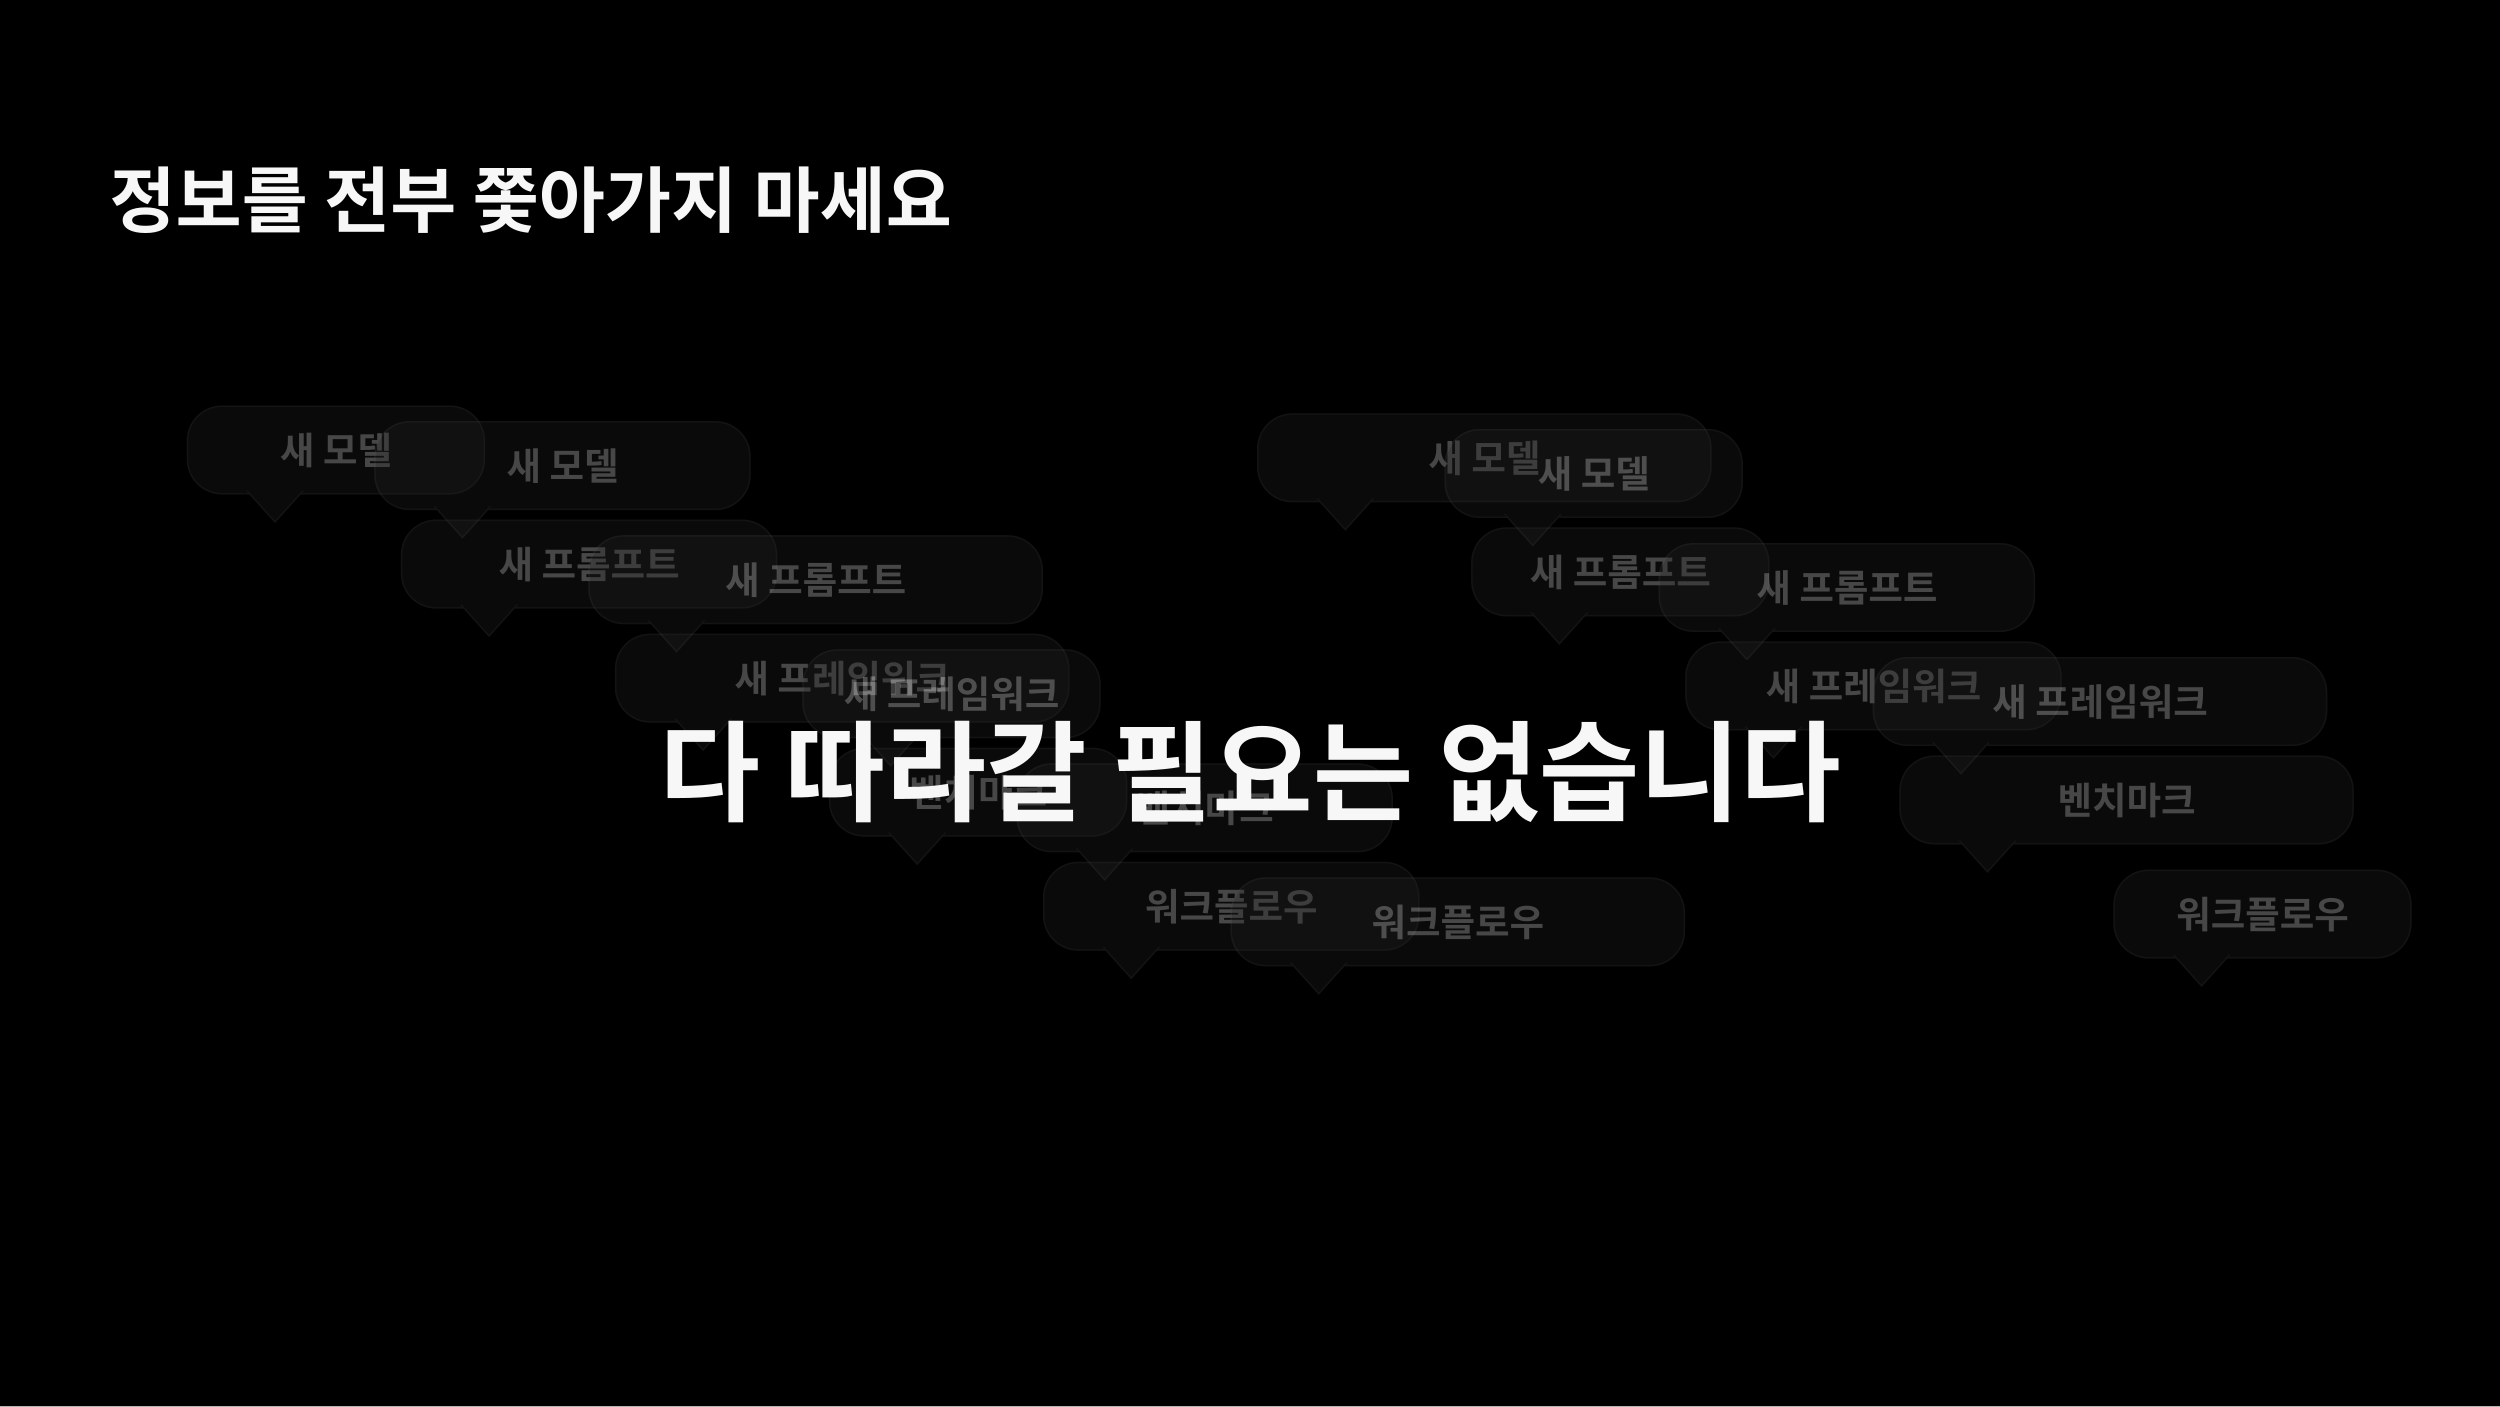
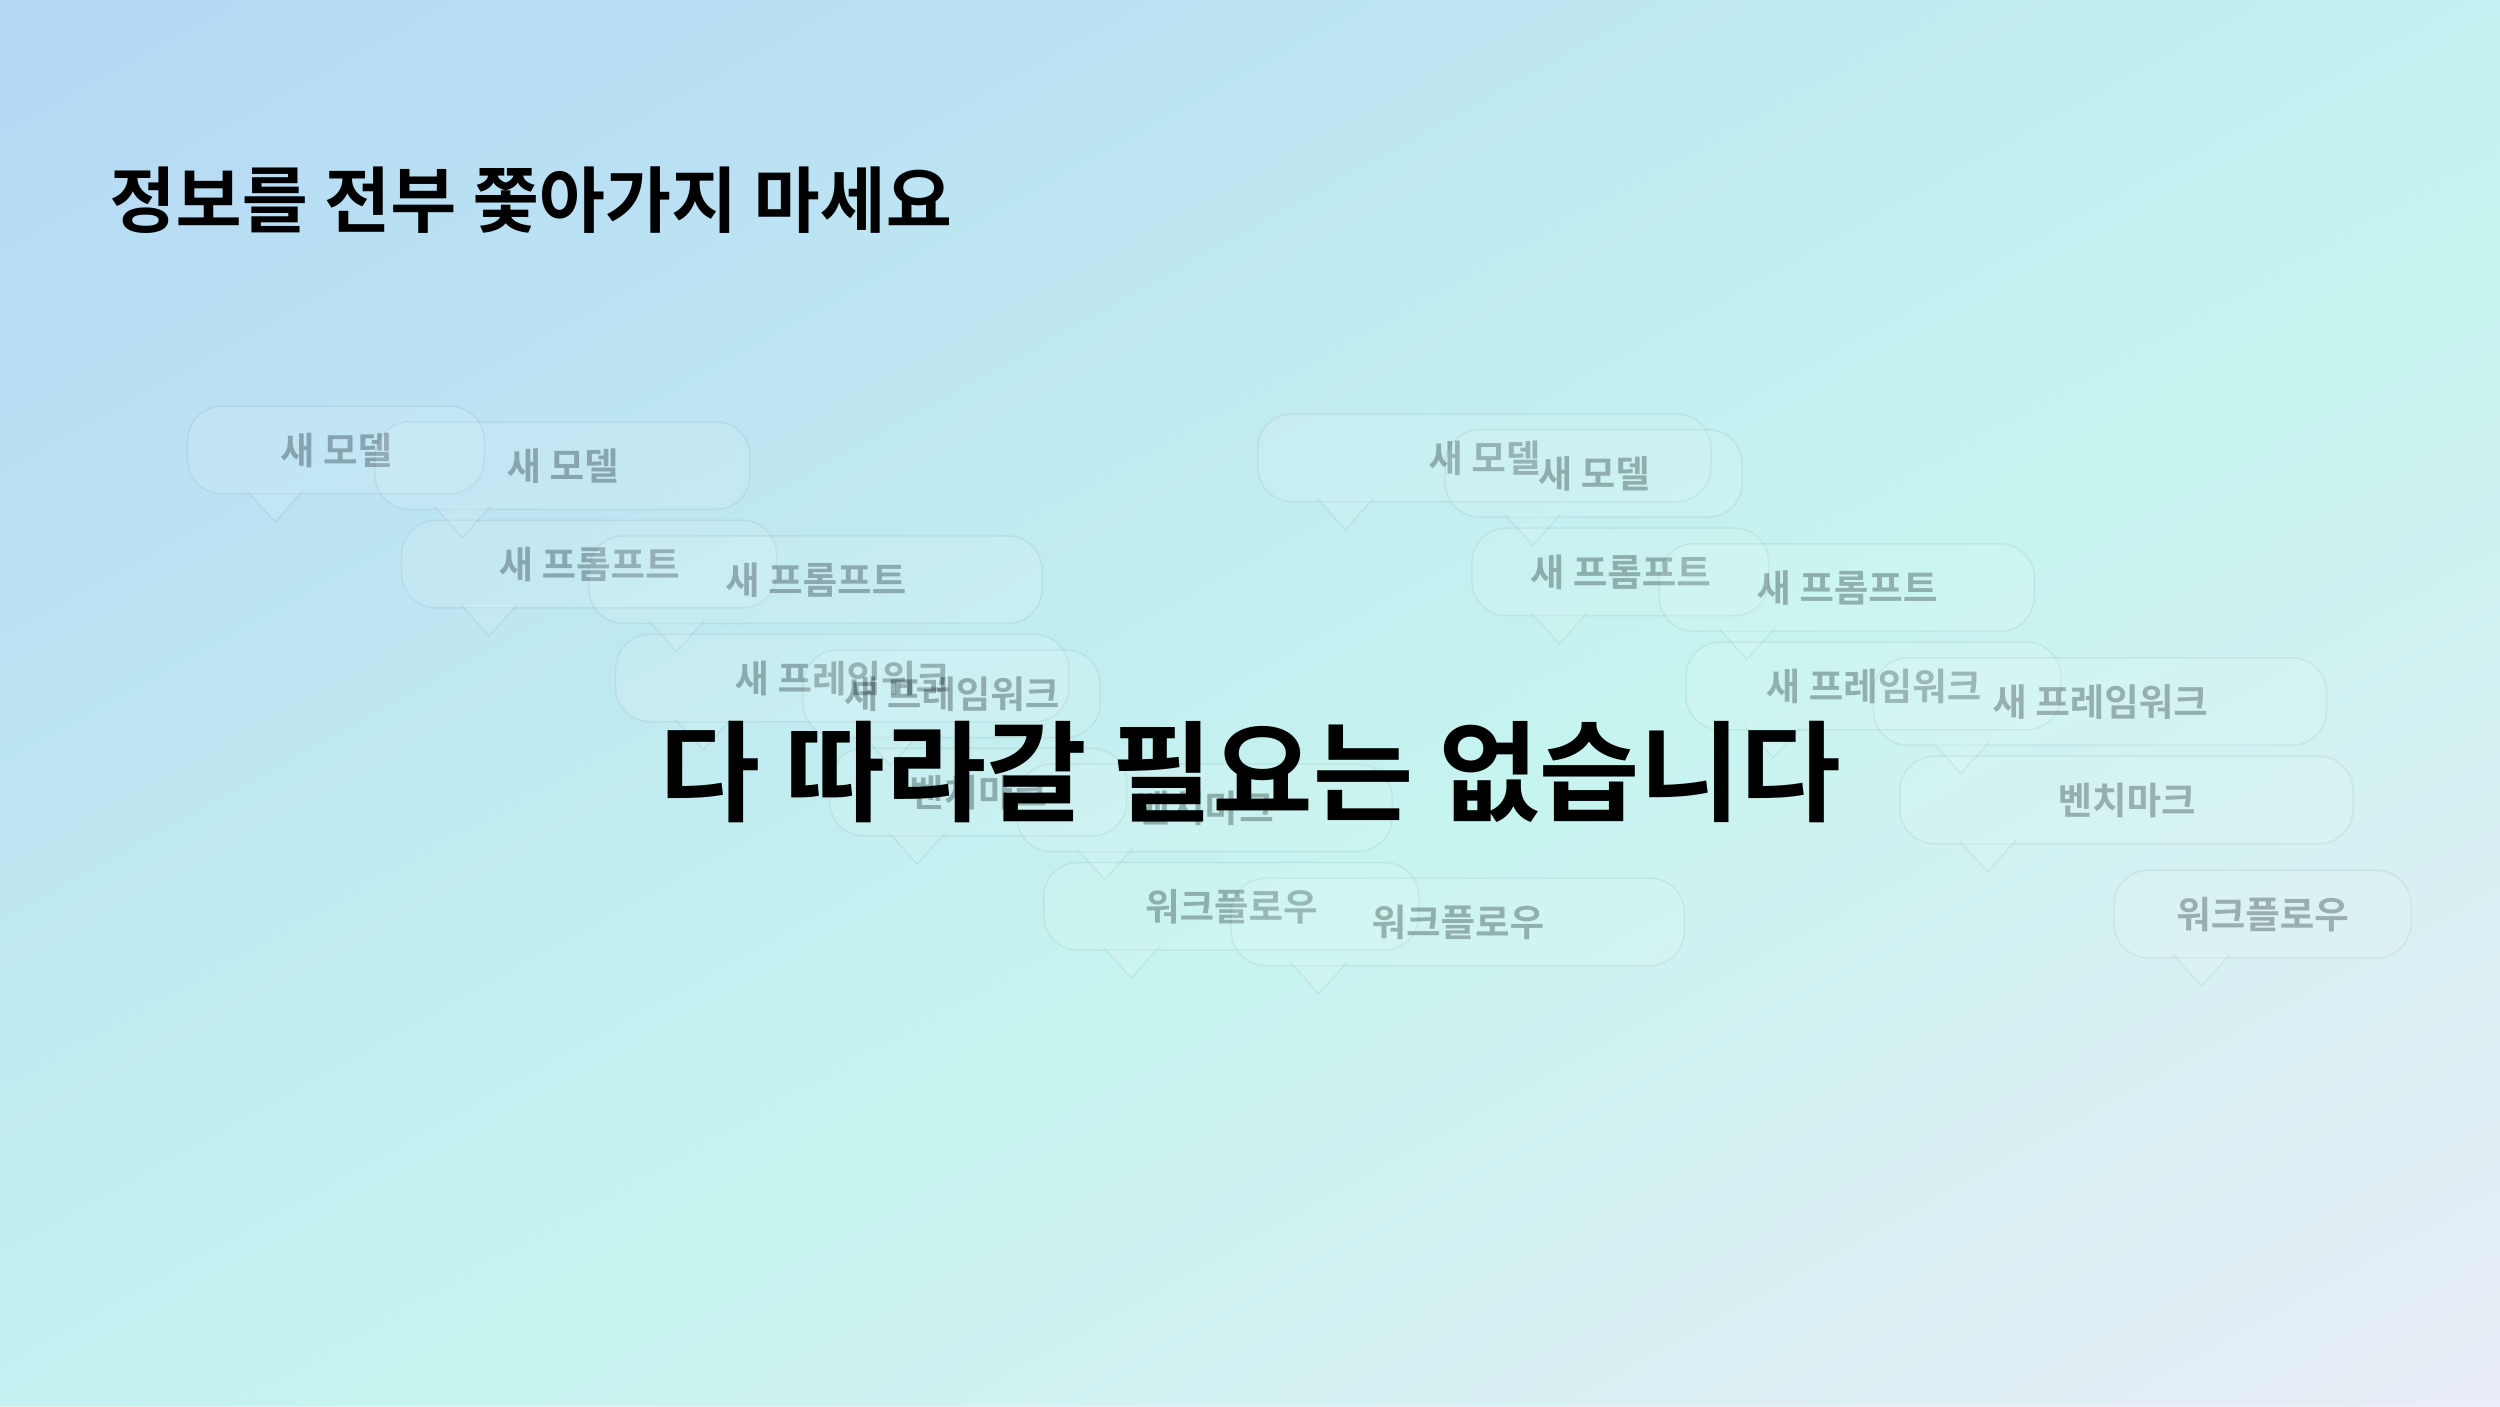
<svg xmlns="http://www.w3.org/2000/svg" width="1600" height="900" viewBox="0 0 1600 900">
  <defs>
    <linearGradient id="cover" x1="0" y1="0" x2="1" y2="1">
      <stop stop-color="#b4d7f5" />
      <stop offset=".58" stop-color="#c6f4ef" />
      <stop offset="1" stop-color="#e9edf7" />
    </linearGradient>
-     <filter id="soft">
-       <feGaussianBlur stdDeviation="10" />
-     </filter>
  </defs>
-   <rect width="1600" height="900" fill="#000000" />
-   <text x="70" y="145" fill="#f7f7f7" font-size="46" font-weight="850" text-anchor="start" font-family="Pretendard, Apple SD Gothic Neo, Arial, sans-serif" letter-spacing="0">정보를 전부 쫓아가지 마세요</text>
+   <rect width="1600" height="900" fill="url(#cover)" />
+   <text x="70" y="145" fill="#000" font-size="46" font-weight="850" text-anchor="start" font-family="Pretendard, Apple SD Gothic Neo, Arial, sans-serif" letter-spacing="0">정보를 전부 쫓아가지 마세요</text>
  <g opacity="0.28">
-     <rect x="120" y="260" width="190" height="56" rx="22" fill="#242424" stroke="#454545" />
-     <path d="M158 314 l18 20 l18 -20" fill="#242424" stroke="#454545" />
-     <text x="215" y="297" fill="#fff" font-size="24" font-weight="750" text-anchor="middle" font-family="Pretendard, Apple SD Gothic Neo, Arial">새 모델</text>
+     <rect x="120" y="260" width="190" height="56" rx="22" fill="rgba(255,255,255,.32)" stroke="rgba(0,0,0,.2)" />
+     <path d="M158 314 l18 20 l18 -20" fill="rgba(255,255,255,.32)" stroke="rgba(0,0,0,.2)" />
+     <text x="215" y="297" fill="#000" font-size="24" font-weight="750" text-anchor="middle" font-family="Pretendard, Apple SD Gothic Neo, Arial">새 모델</text>
  </g>
  <g opacity="0.28">
-     <rect x="257" y="333" width="240" height="56" rx="22" fill="#242424" stroke="#454545" />
-     <path d="M295 387 l18 20 l18 -20" fill="#242424" stroke="#454545" />
-     <text x="377" y="370" fill="#fff" font-size="24" font-weight="750" text-anchor="middle" font-family="Pretendard, Apple SD Gothic Neo, Arial">새 프롬프트</text>
+     <rect x="257" y="333" width="240" height="56" rx="22" fill="rgba(255,255,255,.32)" stroke="rgba(0,0,0,.2)" />
+     <path d="M295 387 l18 20 l18 -20" fill="rgba(255,255,255,.32)" stroke="rgba(0,0,0,.2)" />
+     <text x="377" y="370" fill="#000" font-size="24" font-weight="750" text-anchor="middle" font-family="Pretendard, Apple SD Gothic Neo, Arial">새 프롬프트</text>
  </g>
  <g opacity="0.28">
-     <rect x="394" y="406" width="290" height="56" rx="22" fill="#242424" stroke="#454545" />
-     <path d="M432 460 l18 20 l18 -20" fill="#242424" stroke="#454545" />
-     <text x="539" y="443" fill="#fff" font-size="24" font-weight="750" text-anchor="middle" font-family="Pretendard, Apple SD Gothic Neo, Arial">새 프레임워크</text>
+     <rect x="394" y="406" width="290" height="56" rx="22" fill="rgba(255,255,255,.32)" stroke="rgba(0,0,0,.2)" />
+     <path d="M432 460 l18 20 l18 -20" fill="rgba(255,255,255,.32)" stroke="rgba(0,0,0,.2)" />
+     <text x="539" y="443" fill="#000" font-size="24" font-weight="750" text-anchor="middle" font-family="Pretendard, Apple SD Gothic Neo, Arial">새 프레임워크</text>
  </g>
  <g opacity="0.28">
-     <rect x="531" y="479" width="190" height="56" rx="22" fill="#242424" stroke="#454545" />
-     <path d="M569 533 l18 20 l18 -20" fill="#242424" stroke="#454545" />
-     <text x="626" y="516" fill="#fff" font-size="24" font-weight="750" text-anchor="middle" font-family="Pretendard, Apple SD Gothic Neo, Arial">벤치마크</text>
+     <rect x="531" y="479" width="190" height="56" rx="22" fill="rgba(255,255,255,.32)" stroke="rgba(0,0,0,.2)" />
+     <path d="M569 533 l18 20 l18 -20" fill="rgba(255,255,255,.32)" stroke="rgba(0,0,0,.2)" />
+     <text x="626" y="516" fill="#000" font-size="24" font-weight="750" text-anchor="middle" font-family="Pretendard, Apple SD Gothic Neo, Arial">벤치마크</text>
  </g>
  <g opacity="0.28">
-     <rect x="668" y="552" width="240" height="56" rx="22" fill="#242424" stroke="#454545" />
-     <path d="M706 606 l18 20 l18 -20" fill="#242424" stroke="#454545" />
-     <text x="788" y="589" fill="#fff" font-size="24" font-weight="750" text-anchor="middle" font-family="Pretendard, Apple SD Gothic Neo, Arial">워크플로우</text>
+     <rect x="668" y="552" width="240" height="56" rx="22" fill="rgba(255,255,255,.32)" stroke="rgba(0,0,0,.2)" />
+     <path d="M706 606 l18 20 l18 -20" fill="rgba(255,255,255,.32)" stroke="rgba(0,0,0,.2)" />
+     <text x="788" y="589" fill="#000" font-size="24" font-weight="750" text-anchor="middle" font-family="Pretendard, Apple SD Gothic Neo, Arial">워크플로우</text>
  </g>
  <g opacity="0.28">
-     <rect x="805" y="265" width="290" height="56" rx="22" fill="#242424" stroke="#454545" />
-     <path d="M843 319 l18 20 l18 -20" fill="#242424" stroke="#454545" />
-     <text x="950" y="302" fill="#fff" font-size="24" font-weight="750" text-anchor="middle" font-family="Pretendard, Apple SD Gothic Neo, Arial">새 모델</text>
+     <rect x="805" y="265" width="290" height="56" rx="22" fill="rgba(255,255,255,.32)" stroke="rgba(0,0,0,.2)" />
+     <path d="M843 319 l18 20 l18 -20" fill="rgba(255,255,255,.32)" stroke="rgba(0,0,0,.2)" />
+     <text x="950" y="302" fill="#000" font-size="24" font-weight="750" text-anchor="middle" font-family="Pretendard, Apple SD Gothic Neo, Arial">새 모델</text>
  </g>
  <g opacity="0.28">
-     <rect x="942" y="338" width="190" height="56" rx="22" fill="#242424" stroke="#454545" />
-     <path d="M980 392 l18 20 l18 -20" fill="#242424" stroke="#454545" />
-     <text x="1037" y="375" fill="#fff" font-size="24" font-weight="750" text-anchor="middle" font-family="Pretendard, Apple SD Gothic Neo, Arial">새 프롬프트</text>
+     <rect x="942" y="338" width="190" height="56" rx="22" fill="rgba(255,255,255,.32)" stroke="rgba(0,0,0,.2)" />
+     <path d="M980 392 l18 20 l18 -20" fill="rgba(255,255,255,.32)" stroke="rgba(0,0,0,.2)" />
+     <text x="1037" y="375" fill="#000" font-size="24" font-weight="750" text-anchor="middle" font-family="Pretendard, Apple SD Gothic Neo, Arial">새 프롬프트</text>
  </g>
  <g opacity="0.28">
-     <rect x="1079" y="411" width="240" height="56" rx="22" fill="#242424" stroke="#454545" />
-     <path d="M1117 465 l18 20 l18 -20" fill="#242424" stroke="#454545" />
-     <text x="1199" y="448" fill="#fff" font-size="24" font-weight="750" text-anchor="middle" font-family="Pretendard, Apple SD Gothic Neo, Arial">새 프레임워크</text>
+     <rect x="1079" y="411" width="240" height="56" rx="22" fill="rgba(255,255,255,.32)" stroke="rgba(0,0,0,.2)" />
+     <path d="M1117 465 l18 20 l18 -20" fill="rgba(255,255,255,.32)" stroke="rgba(0,0,0,.2)" />
+     <text x="1199" y="448" fill="#000" font-size="24" font-weight="750" text-anchor="middle" font-family="Pretendard, Apple SD Gothic Neo, Arial">새 프레임워크</text>
  </g>
  <g opacity="0.28">
-     <rect x="1216" y="484" width="290" height="56" rx="22" fill="#242424" stroke="#454545" />
-     <path d="M1254 538 l18 20 l18 -20" fill="#242424" stroke="#454545" />
-     <text x="1361" y="521" fill="#fff" font-size="24" font-weight="750" text-anchor="middle" font-family="Pretendard, Apple SD Gothic Neo, Arial">벤치마크</text>
+     <rect x="1216" y="484" width="290" height="56" rx="22" fill="rgba(255,255,255,.32)" stroke="rgba(0,0,0,.2)" />
+     <path d="M1254 538 l18 20 l18 -20" fill="rgba(255,255,255,.32)" stroke="rgba(0,0,0,.2)" />
+     <text x="1361" y="521" fill="#000" font-size="24" font-weight="750" text-anchor="middle" font-family="Pretendard, Apple SD Gothic Neo, Arial">벤치마크</text>
  </g>
  <g opacity="0.28">
-     <rect x="1353" y="557" width="190" height="56" rx="22" fill="#242424" stroke="#454545" />
-     <path d="M1391 611 l18 20 l18 -20" fill="#242424" stroke="#454545" />
-     <text x="1448" y="594" fill="#fff" font-size="24" font-weight="750" text-anchor="middle" font-family="Pretendard, Apple SD Gothic Neo, Arial">워크플로우</text>
+     <rect x="1353" y="557" width="190" height="56" rx="22" fill="rgba(255,255,255,.32)" stroke="rgba(0,0,0,.2)" />
+     <path d="M1391 611 l18 20 l18 -20" fill="rgba(255,255,255,.32)" stroke="rgba(0,0,0,.2)" />
+     <text x="1448" y="594" fill="#000" font-size="24" font-weight="750" text-anchor="middle" font-family="Pretendard, Apple SD Gothic Neo, Arial">워크플로우</text>
  </g>
  <g opacity="0.28">
-     <rect x="240" y="270" width="240" height="56" rx="22" fill="#242424" stroke="#454545" />
-     <path d="M278 324 l18 20 l18 -20" fill="#242424" stroke="#454545" />
-     <text x="360" y="307" fill="#fff" font-size="24" font-weight="750" text-anchor="middle" font-family="Pretendard, Apple SD Gothic Neo, Arial">새 모델</text>
+     <rect x="240" y="270" width="240" height="56" rx="22" fill="rgba(255,255,255,.32)" stroke="rgba(0,0,0,.2)" />
+     <path d="M278 324 l18 20 l18 -20" fill="rgba(255,255,255,.32)" stroke="rgba(0,0,0,.2)" />
+     <text x="360" y="307" fill="#000" font-size="24" font-weight="750" text-anchor="middle" font-family="Pretendard, Apple SD Gothic Neo, Arial">새 모델</text>
  </g>
  <g opacity="0.28">
-     <rect x="377" y="343" width="290" height="56" rx="22" fill="#242424" stroke="#454545" />
-     <path d="M415 397 l18 20 l18 -20" fill="#242424" stroke="#454545" />
-     <text x="522" y="380" fill="#fff" font-size="24" font-weight="750" text-anchor="middle" font-family="Pretendard, Apple SD Gothic Neo, Arial">새 프롬프트</text>
+     <rect x="377" y="343" width="290" height="56" rx="22" fill="rgba(255,255,255,.32)" stroke="rgba(0,0,0,.2)" />
+     <path d="M415 397 l18 20 l18 -20" fill="rgba(255,255,255,.32)" stroke="rgba(0,0,0,.2)" />
+     <text x="522" y="380" fill="#000" font-size="24" font-weight="750" text-anchor="middle" font-family="Pretendard, Apple SD Gothic Neo, Arial">새 프롬프트</text>
  </g>
  <g opacity="0.28">
-     <rect x="514" y="416" width="190" height="56" rx="22" fill="#242424" stroke="#454545" />
-     <path d="M552 470 l18 20 l18 -20" fill="#242424" stroke="#454545" />
-     <text x="609" y="453" fill="#fff" font-size="24" font-weight="750" text-anchor="middle" font-family="Pretendard, Apple SD Gothic Neo, Arial">새 프레임워크</text>
+     <rect x="514" y="416" width="190" height="56" rx="22" fill="rgba(255,255,255,.32)" stroke="rgba(0,0,0,.2)" />
+     <path d="M552 470 l18 20 l18 -20" fill="rgba(255,255,255,.32)" stroke="rgba(0,0,0,.2)" />
+     <text x="609" y="453" fill="#000" font-size="24" font-weight="750" text-anchor="middle" font-family="Pretendard, Apple SD Gothic Neo, Arial">새 프레임워크</text>
  </g>
  <g opacity="0.28">
-     <rect x="651" y="489" width="240" height="56" rx="22" fill="#242424" stroke="#454545" />
-     <path d="M689 543 l18 20 l18 -20" fill="#242424" stroke="#454545" />
-     <text x="771" y="526" fill="#fff" font-size="24" font-weight="750" text-anchor="middle" font-family="Pretendard, Apple SD Gothic Neo, Arial">벤치마크</text>
+     <rect x="651" y="489" width="240" height="56" rx="22" fill="rgba(255,255,255,.32)" stroke="rgba(0,0,0,.2)" />
+     <path d="M689 543 l18 20 l18 -20" fill="rgba(255,255,255,.32)" stroke="rgba(0,0,0,.2)" />
+     <text x="771" y="526" fill="#000" font-size="24" font-weight="750" text-anchor="middle" font-family="Pretendard, Apple SD Gothic Neo, Arial">벤치마크</text>
  </g>
  <g opacity="0.28">
-     <rect x="788" y="562" width="290" height="56" rx="22" fill="#242424" stroke="#454545" />
-     <path d="M826 616 l18 20 l18 -20" fill="#242424" stroke="#454545" />
-     <text x="933" y="599" fill="#fff" font-size="24" font-weight="750" text-anchor="middle" font-family="Pretendard, Apple SD Gothic Neo, Arial">워크플로우</text>
+     <rect x="788" y="562" width="290" height="56" rx="22" fill="rgba(255,255,255,.32)" stroke="rgba(0,0,0,.2)" />
+     <path d="M826 616 l18 20 l18 -20" fill="rgba(255,255,255,.32)" stroke="rgba(0,0,0,.2)" />
+     <text x="933" y="599" fill="#000" font-size="24" font-weight="750" text-anchor="middle" font-family="Pretendard, Apple SD Gothic Neo, Arial">워크플로우</text>
  </g>
  <g opacity="0.28">
-     <rect x="925" y="275" width="190" height="56" rx="22" fill="#242424" stroke="#454545" />
-     <path d="M963 329 l18 20 l18 -20" fill="#242424" stroke="#454545" />
-     <text x="1020" y="312" fill="#fff" font-size="24" font-weight="750" text-anchor="middle" font-family="Pretendard, Apple SD Gothic Neo, Arial">새 모델</text>
+     <rect x="925" y="275" width="190" height="56" rx="22" fill="rgba(255,255,255,.32)" stroke="rgba(0,0,0,.2)" />
+     <path d="M963 329 l18 20 l18 -20" fill="rgba(255,255,255,.32)" stroke="rgba(0,0,0,.2)" />
+     <text x="1020" y="312" fill="#000" font-size="24" font-weight="750" text-anchor="middle" font-family="Pretendard, Apple SD Gothic Neo, Arial">새 모델</text>
  </g>
  <g opacity="0.28">
-     <rect x="1062" y="348" width="240" height="56" rx="22" fill="#242424" stroke="#454545" />
-     <path d="M1100 402 l18 20 l18 -20" fill="#242424" stroke="#454545" />
-     <text x="1182" y="385" fill="#fff" font-size="24" font-weight="750" text-anchor="middle" font-family="Pretendard, Apple SD Gothic Neo, Arial">새 프롬프트</text>
+     <rect x="1062" y="348" width="240" height="56" rx="22" fill="rgba(255,255,255,.32)" stroke="rgba(0,0,0,.2)" />
+     <path d="M1100 402 l18 20 l18 -20" fill="rgba(255,255,255,.32)" stroke="rgba(0,0,0,.2)" />
+     <text x="1182" y="385" fill="#000" font-size="24" font-weight="750" text-anchor="middle" font-family="Pretendard, Apple SD Gothic Neo, Arial">새 프롬프트</text>
  </g>
  <g opacity="0.28">
-     <rect x="1199" y="421" width="290" height="56" rx="22" fill="#242424" stroke="#454545" />
-     <path d="M1237 475 l18 20 l18 -20" fill="#242424" stroke="#454545" />
-     <text x="1344" y="458" fill="#fff" font-size="24" font-weight="750" text-anchor="middle" font-family="Pretendard, Apple SD Gothic Neo, Arial">새 프레임워크</text>
+     <rect x="1199" y="421" width="290" height="56" rx="22" fill="rgba(255,255,255,.32)" stroke="rgba(0,0,0,.2)" />
+     <path d="M1237 475 l18 20 l18 -20" fill="rgba(255,255,255,.32)" stroke="rgba(0,0,0,.2)" />
+     <text x="1344" y="458" fill="#000" font-size="24" font-weight="750" text-anchor="middle" font-family="Pretendard, Apple SD Gothic Neo, Arial">새 프레임워크</text>
  </g>
-   <text x="800" y="520" fill="#f7f7f7" font-size="70" font-weight="900" text-anchor="middle" font-family="Pretendard, Apple SD Gothic Neo, Arial, sans-serif" letter-spacing="0">다 따라갈 필요는 없습니다</text>
+   <text x="800" y="520" fill="#000" font-size="70" font-weight="900" text-anchor="middle" font-family="Pretendard, Apple SD Gothic Neo, Arial, sans-serif" letter-spacing="0">다 따라갈 필요는 없습니다</text>
</svg>
